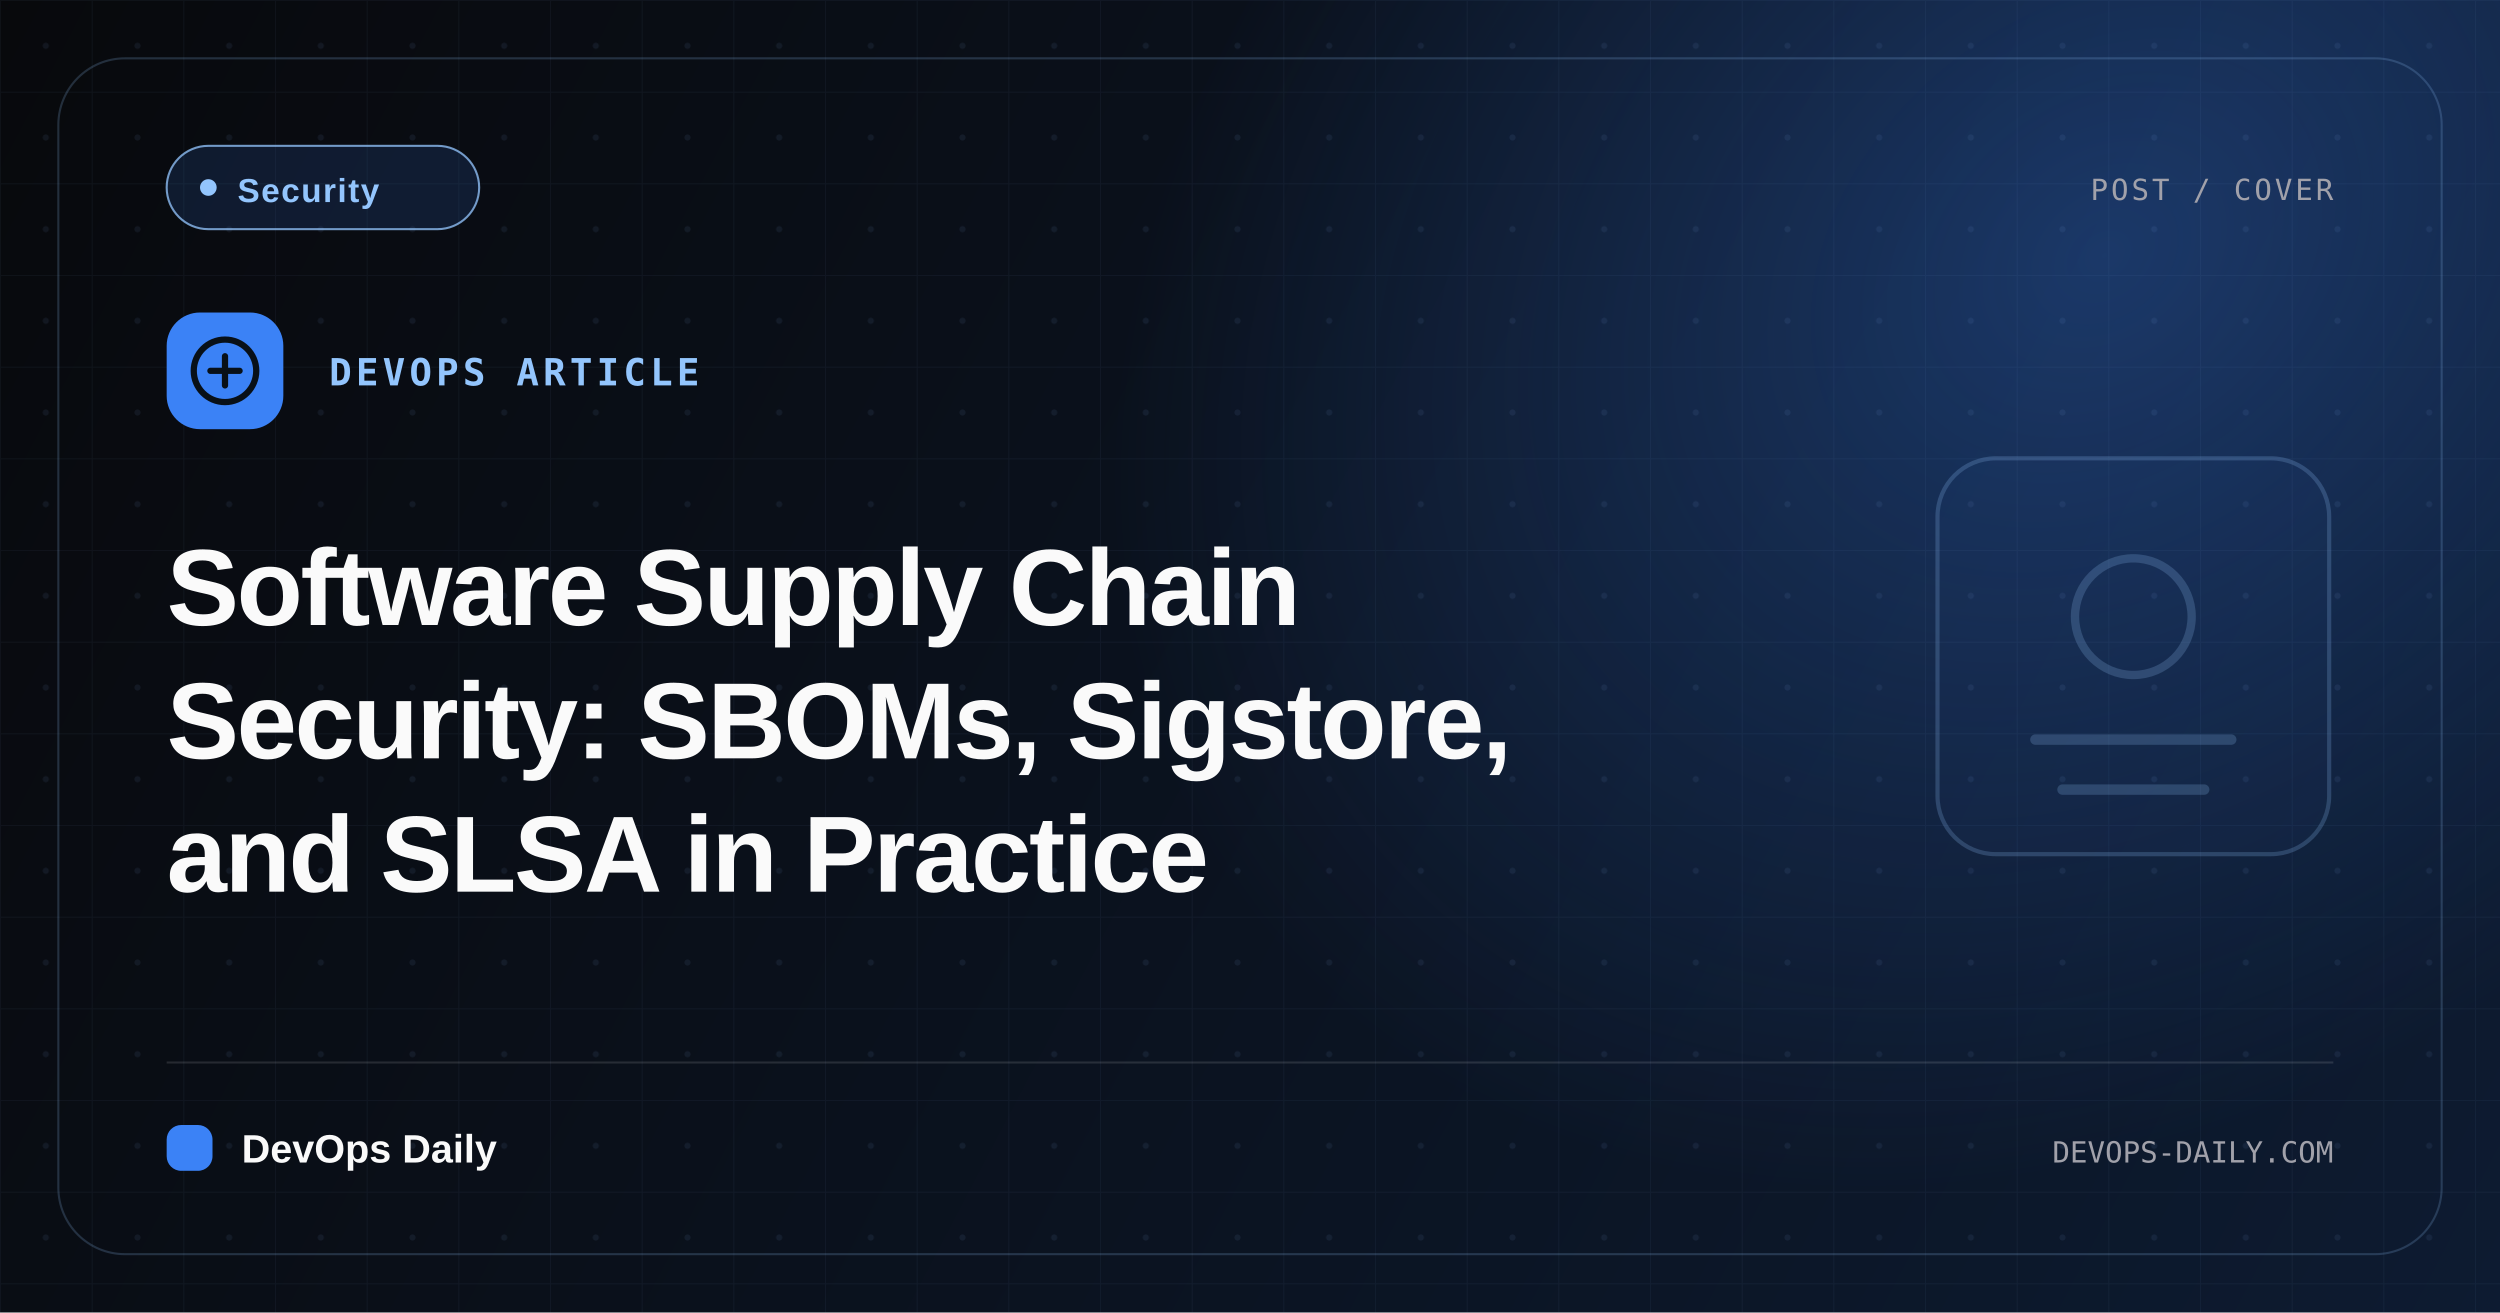
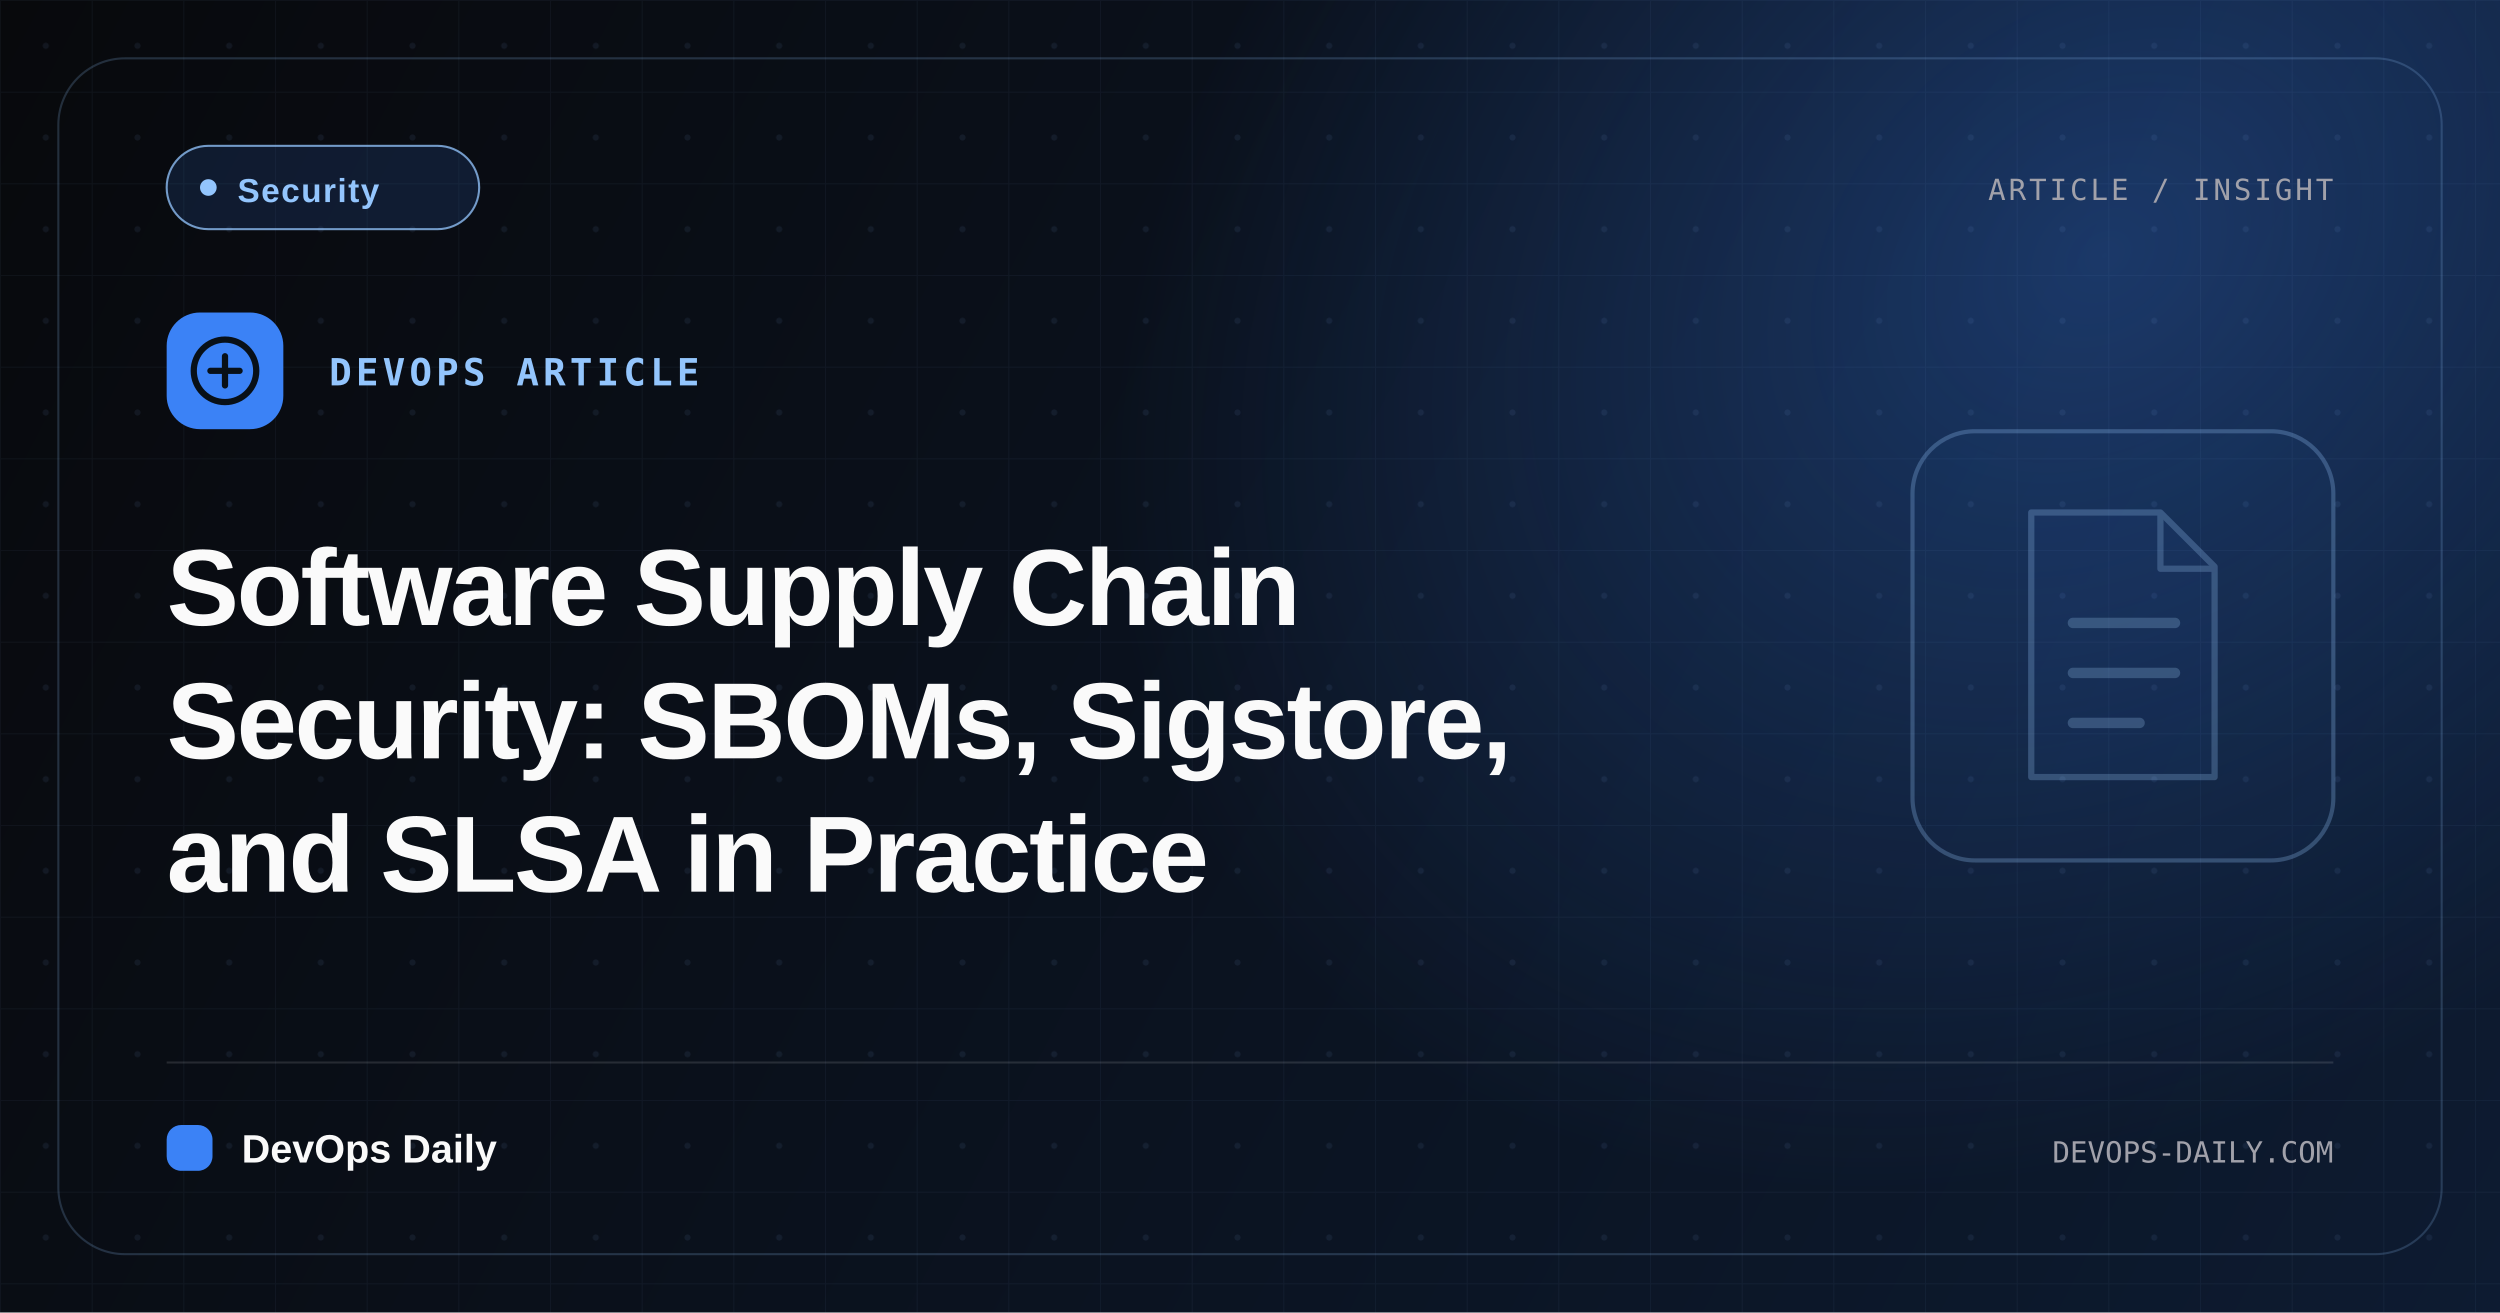
<svg xmlns="http://www.w3.org/2000/svg" width="1200" height="630" viewBox="0 0 1200 630" role="img" aria-label="Software Supply Chain Security: SBOMs, Sigstore, and SLSA in Practice">
  <defs>
    <linearGradient id="bg" x1="0" y1="0" x2="1200" y2="630" gradientUnits="userSpaceOnUse">
      <stop stop-color="#08090c" />
      <stop offset="1" stop-color="#0d1b31" />
    </linearGradient>
    <radialGradient id="glow" cx="0" cy="0" r="1" gradientTransform="translate(1010 120) rotate(142) scale(520 400)" gradientUnits="userSpaceOnUse">
      <stop stop-color="#3b82f6" stop-opacity=".32" />
      <stop offset="1" stop-color="#3b82f6" stop-opacity="0" />
    </radialGradient>
    <pattern id="grid" width="44" height="44" patternUnits="userSpaceOnUse">
      <path d="M44 0H0V44" fill="none" stroke="#93c5fd" stroke-opacity=".05" />
      <circle cx="22" cy="22" r="1.5" fill="#93c5fd" fill-opacity=".075" />
    </pattern>
  </defs>
  <rect width="1200" height="630" fill="url(#bg)" />
  <rect width="1200" height="630" fill="url(#glow)" />
  <rect width="1200" height="630" fill="url(#grid)" />
  <rect x="28" y="28" width="1144" height="574" rx="32" fill="none" stroke="#93c5fd" stroke-opacity=".2" />
-   <g transform="translate(930 220)" opacity=".22">
-     <rect x="0" y="0" width="188" height="190" rx="28" fill="#3b82f6" fill-opacity=".12" stroke="#93c5fd" stroke-width="2" />
-     <circle cx="94" cy="76" r="28" fill="none" stroke="#93c5fd" stroke-width="4" />
-     <path d="M47 135h94M60 159h68" stroke="#93c5fd" stroke-width="5" stroke-linecap="round" />
+   <g data-cover-motif="post" transform="translate(918 207)" opacity=".28">
+     <rect x="0" y="0" width="202" height="206" rx="30" fill="#3b82f6" fill-opacity=".08" stroke="#93c5fd" stroke-width="2" />
+     <path d="M57 39h62l26 26v101H57z" fill="#3b82f6" fill-opacity=".13" stroke="#93c5fd" stroke-width="3" stroke-linejoin="round" />
+     <path d="M119 39v27h26" fill="none" stroke="#93c5fd" stroke-width="3" stroke-linejoin="round" />
+     <path d="M77 92h49M77 116h49M77 140h32" stroke="#93c5fd" stroke-width="5" stroke-linecap="round" />
  </g>
  <rect x="80" y="70" width="150" height="40" rx="20" fill="#3b82f6" fill-opacity=".14" stroke="#93c5fd" stroke-opacity=".76" />
  <circle cx="100" cy="90" r="4" fill="#93c5fd" />
  <text x="114" y="97" font-family="Arial, sans-serif" font-size="16" font-weight="700" letter-spacing=".7" fill="#93c5fd">Security</text>
-   <text x="1120" y="96" font-family="Menlo, Monaco, monospace" font-size="14" letter-spacing="1.4" fill="#a1a1aa" text-anchor="end">POST / COVER</text>
+   <text x="1120" y="96" font-family="Menlo, Monaco, monospace" font-size="14" letter-spacing="1.4" fill="#a1a1aa" text-anchor="end">ARTICLE / INSIGHT</text>
  <rect x="80" y="150" width="56" height="56" rx="16" fill="#3b82f6" />
  <circle cx="108" cy="178" r="15" fill="none" stroke="#081018" stroke-width="3" />
  <path d="M101 178h14m-7-7v14" stroke="#081018" stroke-width="3" stroke-linecap="round" />
  <text x="158" y="185" font-family="Menlo, Monaco, monospace" font-size="18" font-weight="700" letter-spacing="2" fill="#93c5fd">DEVOPS ARTICLE</text>
  <text data-cover-title-line="true" x="80" y="300" font-family="Arial, sans-serif" font-size="52" font-weight="800" letter-spacing="-1.1" fill="#fafafa">Software Supply Chain</text>
  <text data-cover-title-line="true" x="80" y="364" font-family="Arial, sans-serif" font-size="52" font-weight="800" letter-spacing="-1.1" fill="#fafafa">Security: SBOMs, Sigstore,</text>
  <text data-cover-title-line="true" x="80" y="428" font-family="Arial, sans-serif" font-size="52" font-weight="800" letter-spacing="-1.1" fill="#fafafa">and SLSA in Practice</text>
  <line x1="80" y1="510" x2="1120" y2="510" stroke="#fafafa" stroke-opacity=".12" />
  <rect x="80" y="540" width="22" height="22" rx="7" fill="#3b82f6" />
  <text x="116" y="558" font-family="Arial, sans-serif" font-size="19" font-weight="800" fill="#fafafa">DevOps Daily</text>
  <text x="1120" y="558" font-family="Menlo, Monaco, monospace" font-size="14" fill="#a1a1aa" text-anchor="end">DEVOPS-DAILY.COM</text>
</svg>
